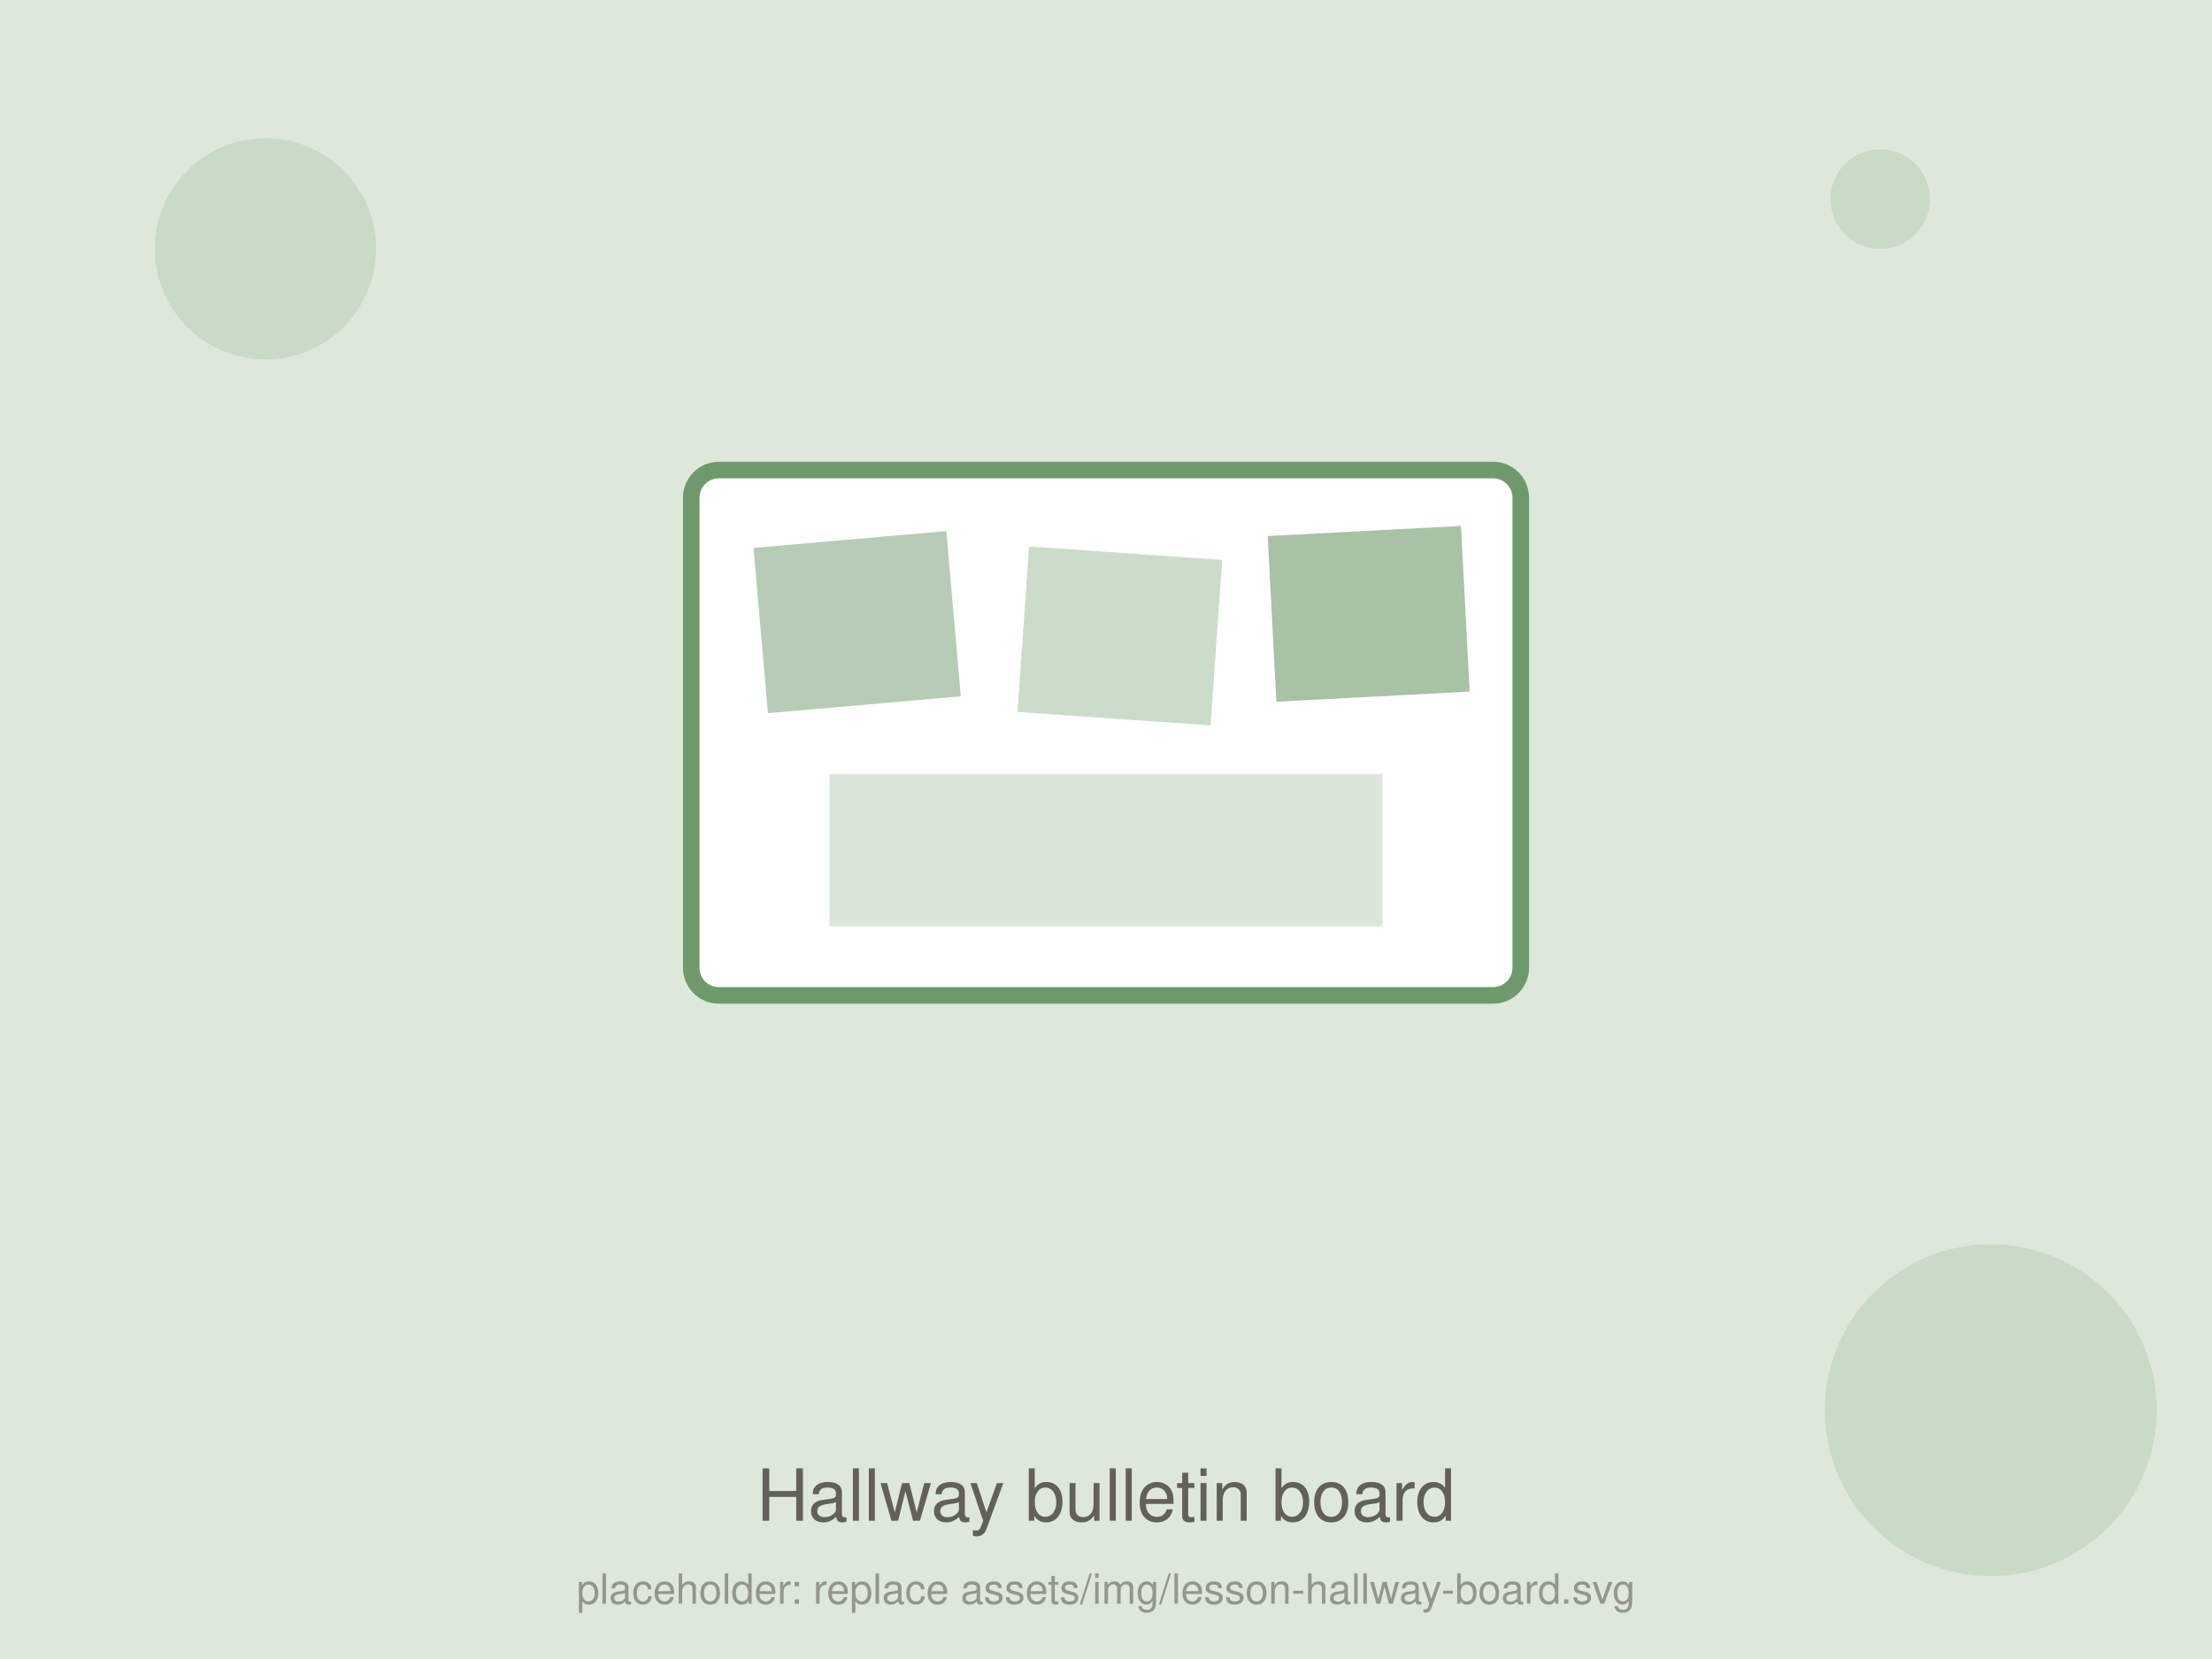
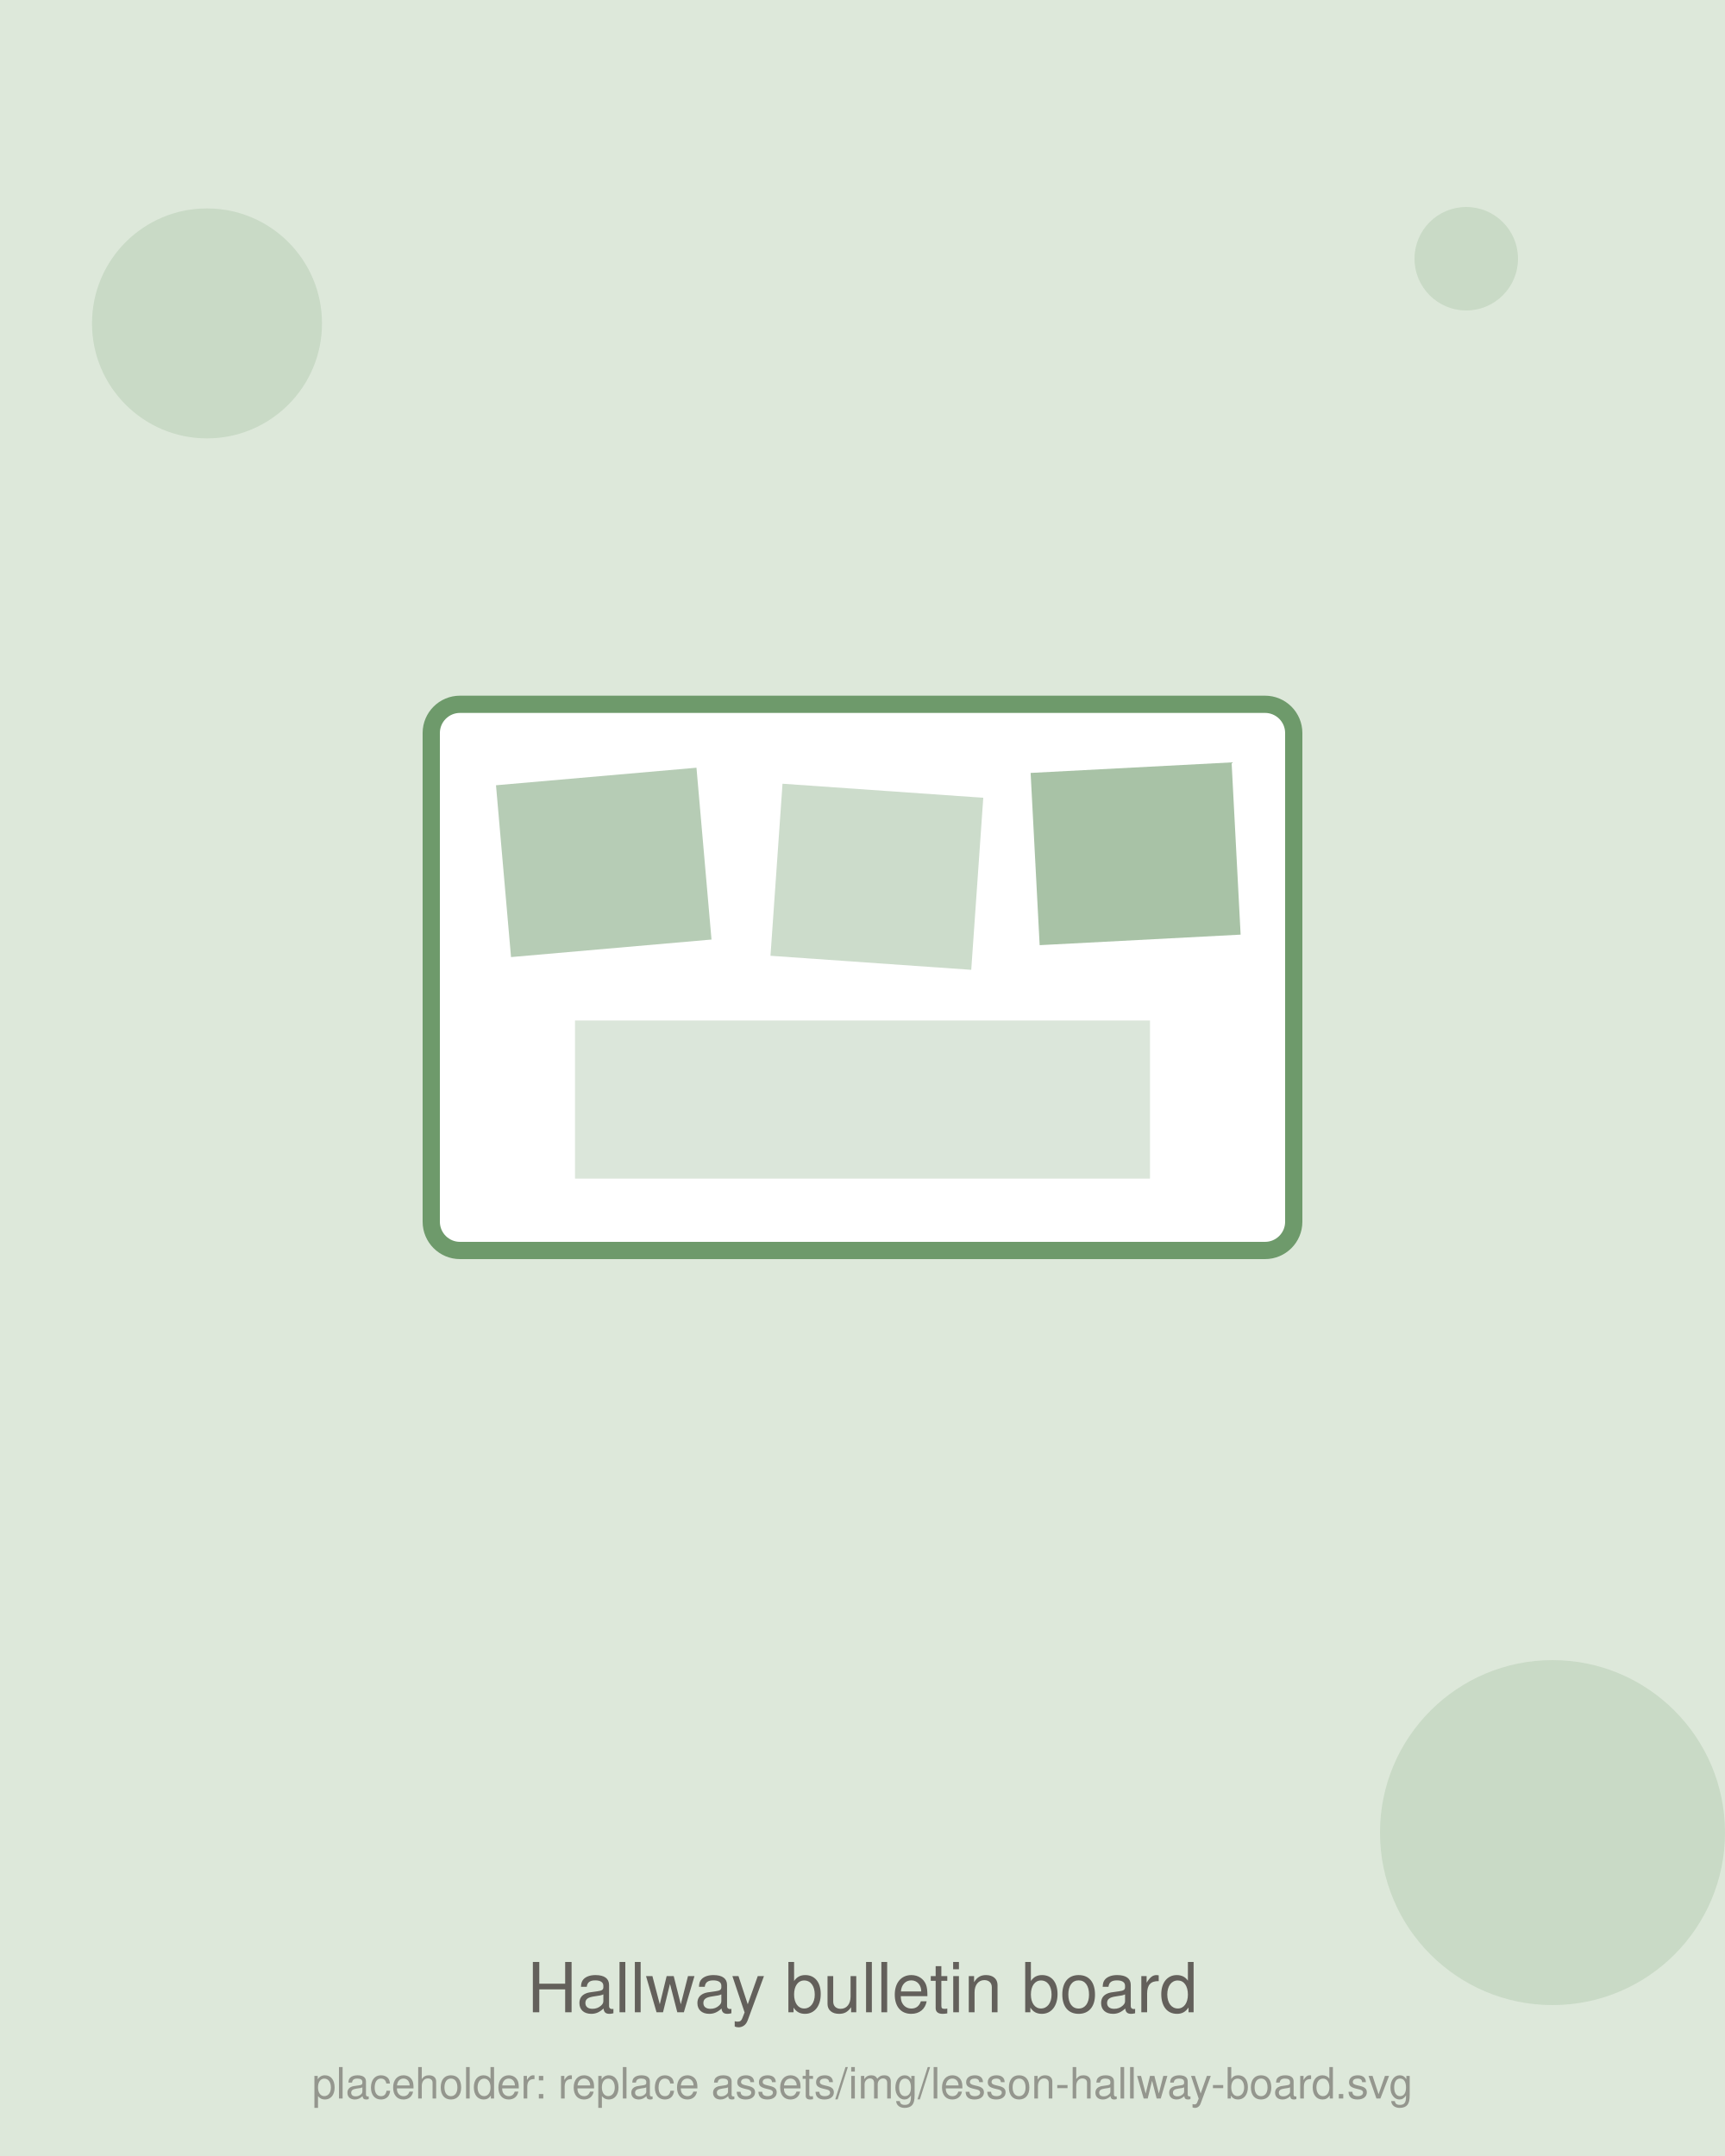
- <svg xmlns="http://www.w3.org/2000/svg" viewBox="0 0 800 600" width="800" height="600">
-   <rect width="800" height="600" fill="#DDE8DA" />
+ <svg xmlns="http://www.w3.org/2000/svg" viewBox="0 0 600 750" width="600" height="750">
+   <rect width="600" height="750" fill="#DDE8DA" />
  <g fill="#6E9A6B" opacity=".18">
-     <circle cx="96.0" cy="90.0" r="40" />
-     <circle cx="720.0" cy="510.0" r="60" />
-     <circle cx="680.0" cy="72.0" r="18" />
+     <circle cx="72.0" cy="112.5" r="40" />
+     <circle cx="540.0" cy="637.5" r="60" />
+     <circle cx="510.0" cy="90.0" r="18" />
  </g>
-   <g transform="translate(400.0 270.0)">
+   <g transform="translate(300.0 345.0)">
    <rect x="-150" y="-100" width="300" height="190" rx="10" fill="#fff" stroke="#6E9A6B" stroke-width="6" />
    <rect x="-125" y="-75" width="70" height="60" fill="#6E9A6B" opacity=".5" transform="rotate(-5 -90 -45)" />
    <rect x="-30" y="-70" width="70" height="60" fill="#6E9A6B" opacity=".35" transform="rotate(4 5 -40)" />
    <rect x="60" y="-78" width="70" height="60" fill="#6E9A6B" opacity=".6" transform="rotate(-3 95 -48)" />
    <rect x="-100" y="10" width="200" height="55" fill="#6E9A6B" opacity=".25" />
  </g>
-   <text x="400.0" y="550" text-anchor="middle" font-family="Helvetica,Arial,sans-serif" font-size="26" fill="#3b3330" opacity=".75">Hallway bulletin board</text>
-   <text x="400.0" y="580" text-anchor="middle" font-family="Helvetica,Arial,sans-serif" font-size="15" fill="#3b3330" opacity=".45">placeholder: replace assets/img/lesson-hallway-board.svg</text>
+   <text x="300.0" y="700" text-anchor="middle" font-family="Helvetica,Arial,sans-serif" font-size="24" fill="#3b3330" opacity=".75">Hallway bulletin board</text>
+   <text x="300.0" y="730" text-anchor="middle" font-family="Helvetica,Arial,sans-serif" font-size="15" fill="#3b3330" opacity=".45">placeholder: replace assets/img/lesson-hallway-board.svg</text>
</svg>
